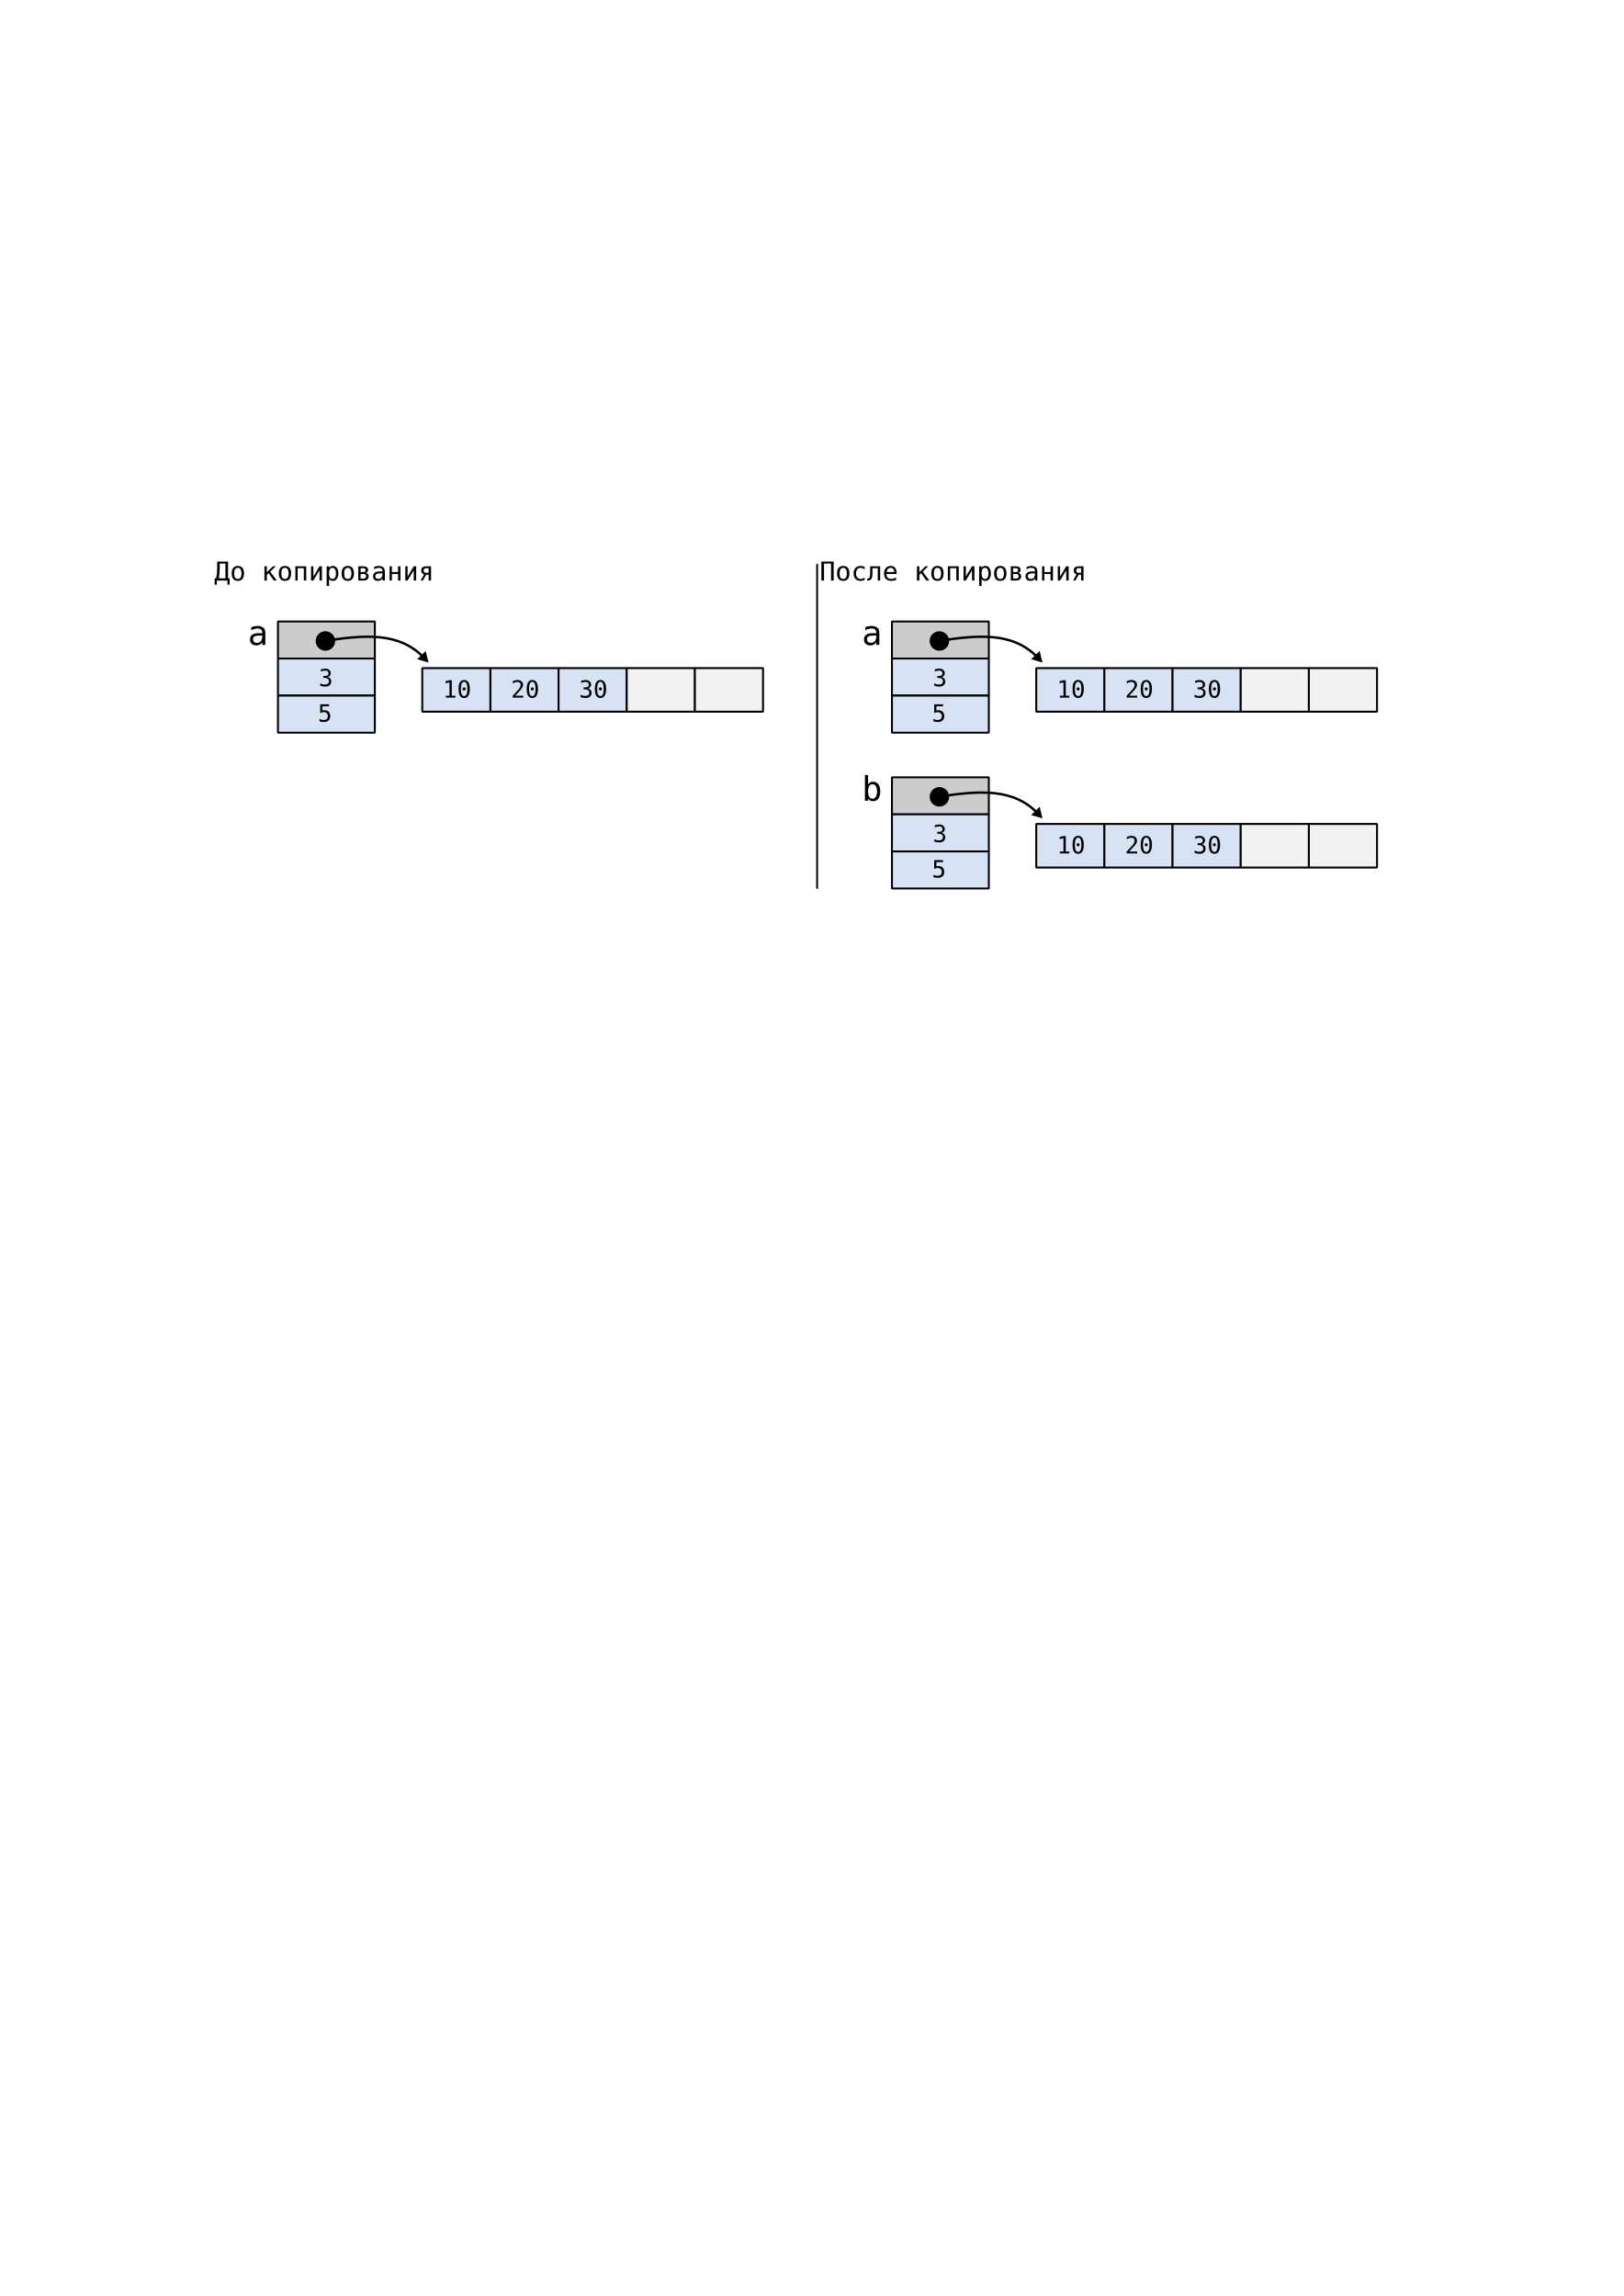
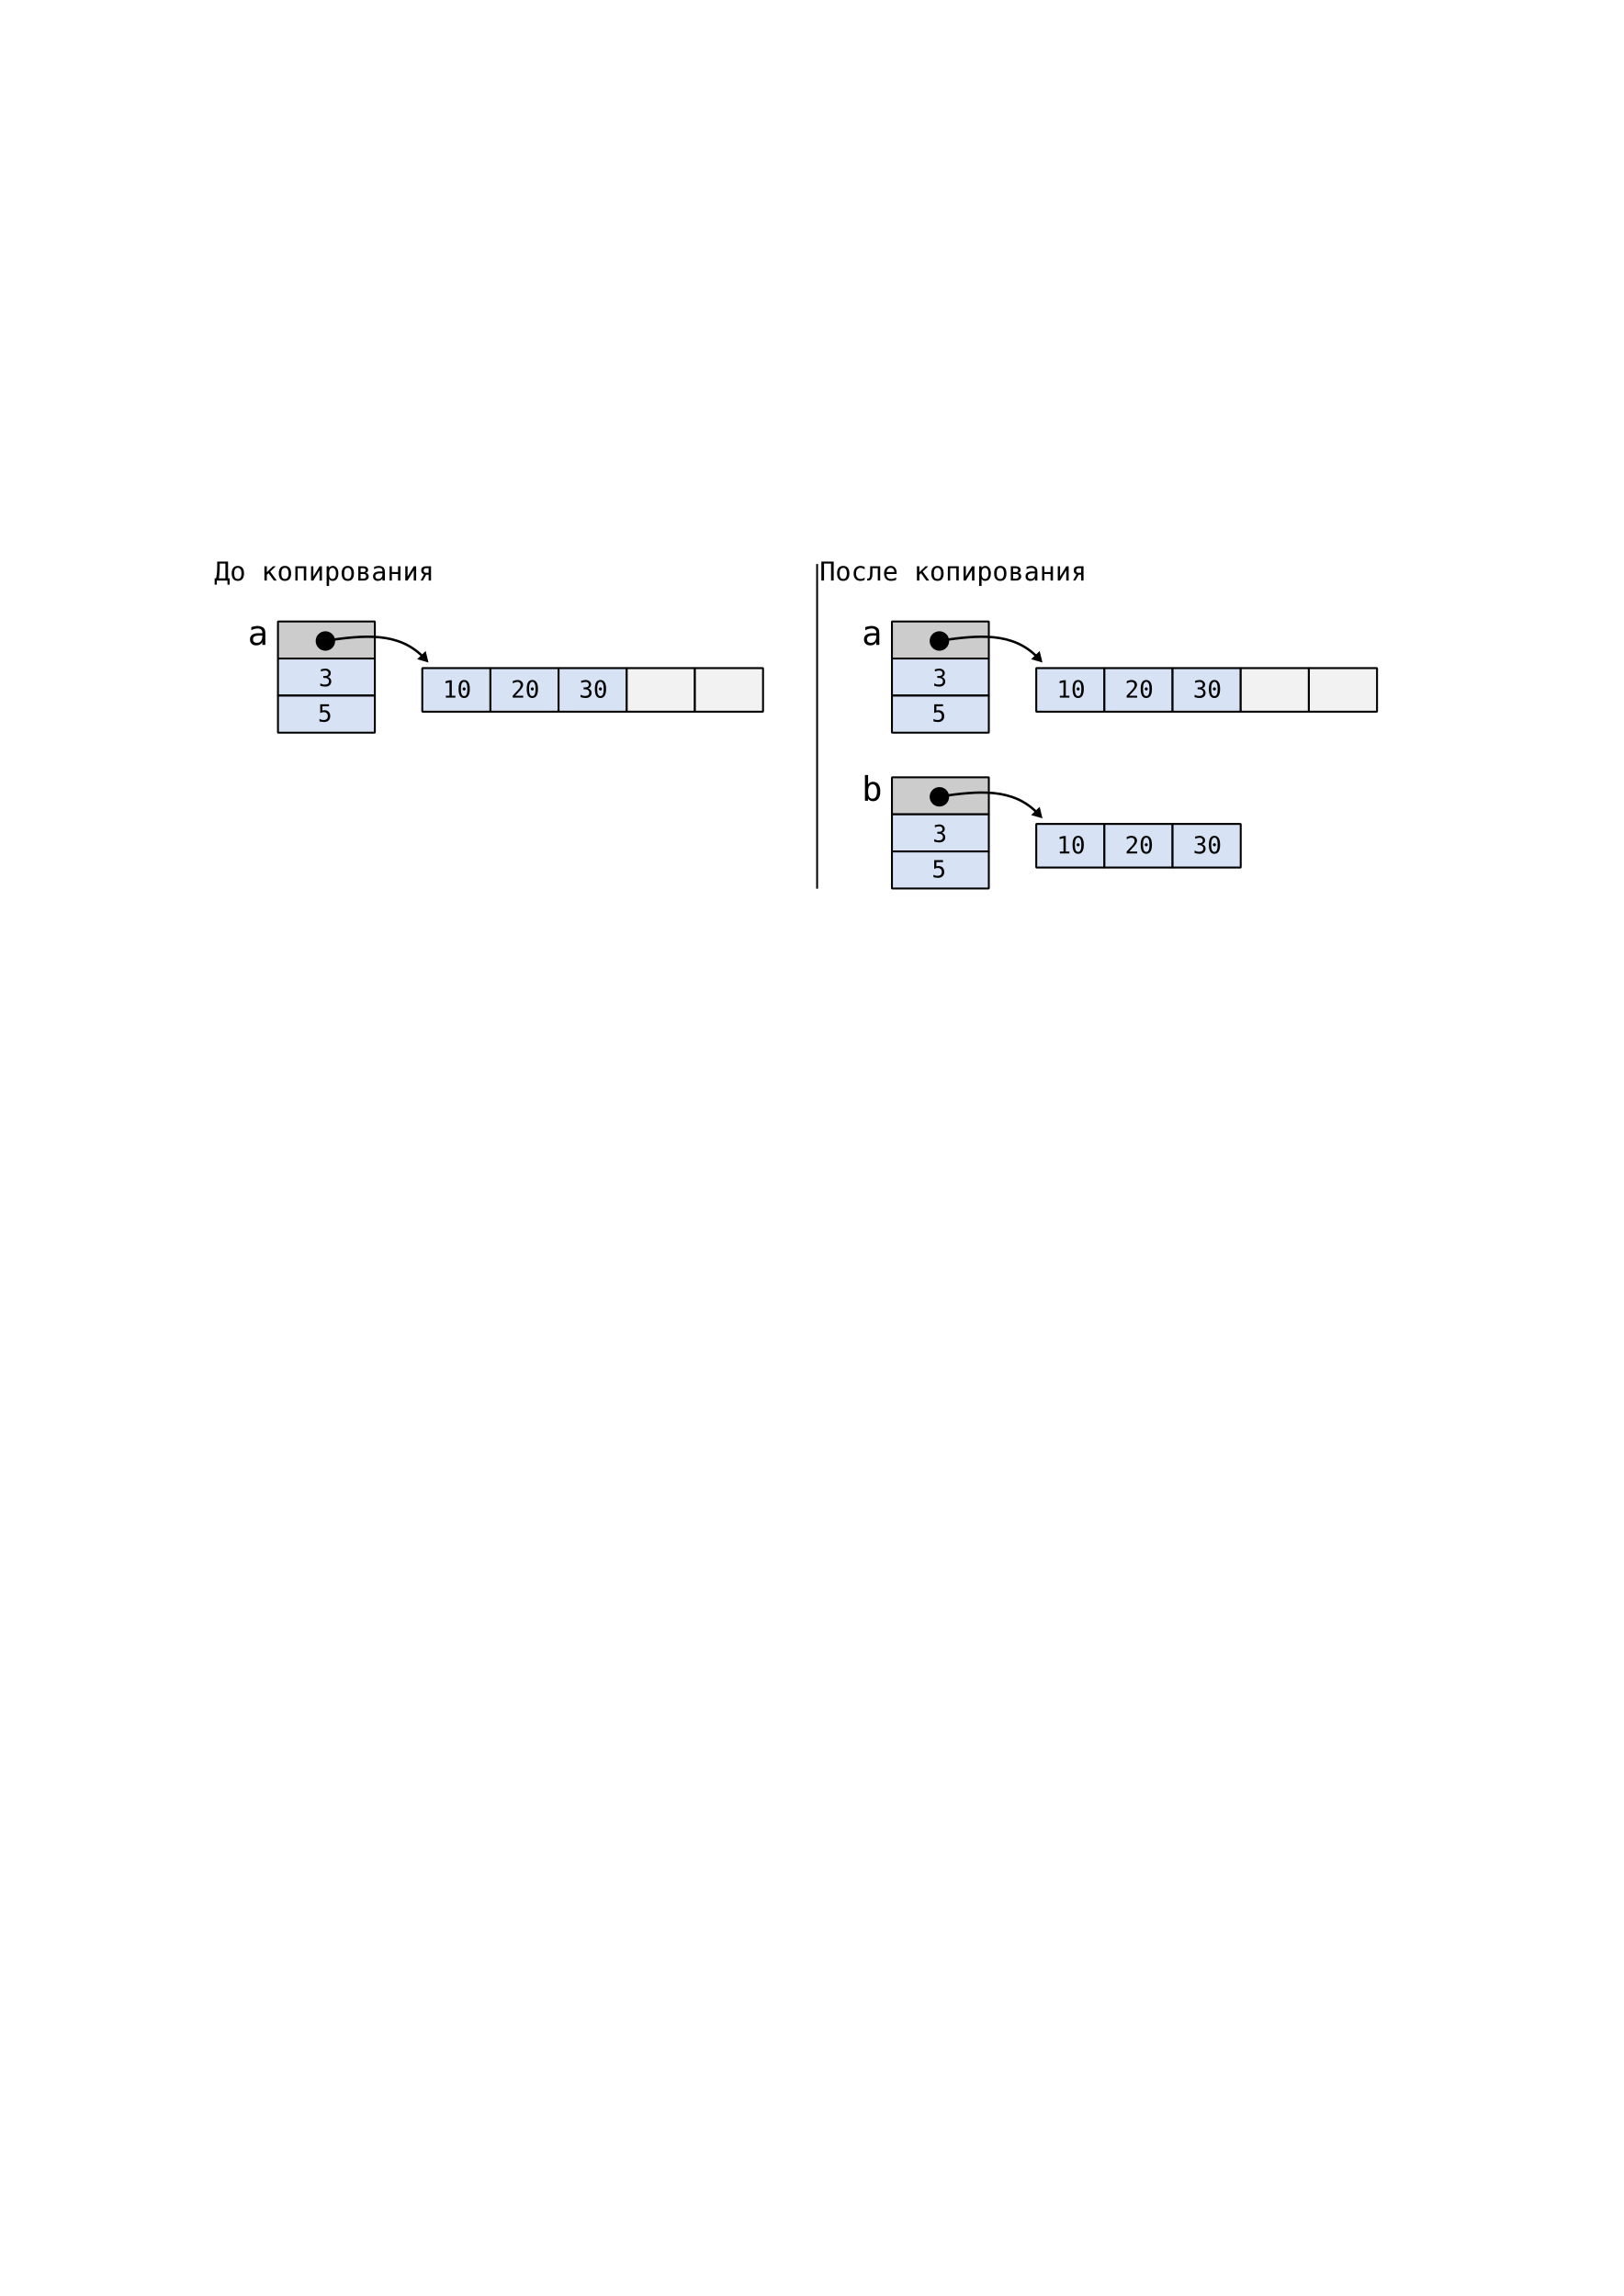
<svg xmlns="http://www.w3.org/2000/svg" width="210mm" height="297mm" viewBox="0 0 210 297" version="1.1" id="svg1380">
  <defs id="defs1374">
    <marker orient="auto" refY="0" refX="0" id="TriangleOutM-5-0" style="overflow:visible">
      <path id="path1197-5-3" d="M 5.77,0 -2.88,5 V -5 Z" style="fill:#000000;fill-opacity:1;fill-rule:evenodd;stroke:#000000;stroke-width:1pt;stroke-opacity:1" transform="scale(0.4)" />
    </marker>
    <marker orient="auto" refY="0" refX="0" id="TriangleOutM-5" style="overflow:visible">
      <path id="path1197-5" d="M 5.77,0 -2.88,5 V -5 Z" style="fill:#000000;fill-opacity:1;fill-rule:evenodd;stroke:#000000;stroke-width:1pt;stroke-opacity:1" transform="scale(0.4)" />
    </marker>
    <marker orient="auto" refY="0" refX="0" id="TriangleOutM" style="overflow:visible">
      <path id="path1197" d="M 5.77,0 -2.88,5 V -5 Z" style="fill:#000000;fill-opacity:1;fill-rule:evenodd;stroke:#000000;stroke-width:1pt;stroke-opacity:1" transform="scale(0.4)" />
    </marker>
    <marker orient="auto" refY="0" refX="0" id="TriangleOutM-8" style="overflow:visible">
      <path id="path1197-3" d="M 5.77,0 -2.88,5 V -5 Z" style="fill:#000000;fill-opacity:1;fill-rule:evenodd;stroke:#000000;stroke-width:1pt;stroke-opacity:1" transform="scale(0.4)" />
    </marker>
  </defs>
  <g id="layer1">
    <rect style="opacity:1;fill:#cccccc;fill-opacity:1;stroke:#000000;stroke-width:0.249;stroke-miterlimit:4;stroke-dasharray:none;stroke-dashoffset:0;stroke-opacity:1" id="rect817" width="12.53" height="4.795" x="115.359" y="80.39" ry="0.029" />
    <rect style="opacity:1;fill:#d7e3f4;fill-opacity:1;stroke:#000000;stroke-width:0.249;stroke-miterlimit:4;stroke-dasharray:none;stroke-dashoffset:0;stroke-opacity:1" id="rect817-8" width="12.53" height="4.795" x="115.359" y="85.185" ry="0.029" />
    <rect style="opacity:1;fill:#d7e3f4;fill-opacity:1;stroke:#000000;stroke-width:0.249;stroke-miterlimit:4;stroke-dasharray:none;stroke-dashoffset:0;stroke-opacity:1" id="rect817-1" width="12.53" height="4.795" x="115.359" y="89.98" ry="0.029" />
    <circle style="opacity:1;fill:#000000;fill-opacity:1;stroke:#000000;stroke-width:0.249;stroke-miterlimit:4;stroke-dasharray:none;stroke-dashoffset:0;stroke-opacity:1" id="path842" cx="121.495" cy="82.916" r="1.135" />
    <rect style="opacity:1;fill:#d7e3f4;fill-opacity:1;stroke:#000000;stroke-width:0.249;stroke-miterlimit:4;stroke-dasharray:none;stroke-dashoffset:0;stroke-opacity:1" id="rect865" width="8.815" height="5.641" x="134.023" y="86.422" ry="0.039" />
    <text xml:space="preserve" style="font-style:normal;font-variant:normal;font-weight:normal;font-stretch:normal;font-size:3.071px;line-height:1.25;font-family:Consolas;-inkscape-font-specification:'Consolas, Normal';font-variant-ligatures:normal;font-variant-caps:normal;font-variant-numeric:normal;font-feature-settings:normal;text-align:start;letter-spacing:0px;word-spacing:0px;writing-mode:lr-tb;text-anchor:start;fill:#000000;fill-opacity:1;stroke:none;stroke-width:0.165" x="136.668" y="90.242" id="text884">
      <tspan id="tspan882" x="136.668" y="90.242" style="stroke-width:0.165">10</tspan>
    </text>
    <rect style="opacity:1;fill:#d7e3f4;fill-opacity:1;stroke:#000000;stroke-width:0.249;stroke-miterlimit:4;stroke-dasharray:none;stroke-dashoffset:0;stroke-opacity:1" id="rect865-1" width="8.815" height="5.641" x="142.838" y="86.422" ry="0.039" />
    <text xml:space="preserve" style="font-style:normal;font-variant:normal;font-weight:normal;font-stretch:normal;font-size:3.071px;line-height:1.25;font-family:Consolas;-inkscape-font-specification:'Consolas, Normal';font-variant-ligatures:normal;font-variant-caps:normal;font-variant-numeric:normal;font-feature-settings:normal;text-align:start;letter-spacing:0px;word-spacing:0px;writing-mode:lr-tb;text-anchor:start;fill:#000000;fill-opacity:1;stroke:none;stroke-width:0.165" x="145.482" y="90.242" id="text884-1">
      <tspan id="tspan882-6" x="145.482" y="90.242" style="stroke-width:0.165">20</tspan>
    </text>
    <rect style="opacity:1;fill:#d7e3f4;fill-opacity:1;stroke:#000000;stroke-width:0.249;stroke-miterlimit:4;stroke-dasharray:none;stroke-dashoffset:0;stroke-opacity:1" id="rect865-0" width="8.815" height="5.641" x="151.653" y="86.422" ry="0.039" />
    <text xml:space="preserve" style="font-style:normal;font-variant:normal;font-weight:normal;font-stretch:normal;font-size:3.071px;line-height:1.25;font-family:Consolas;-inkscape-font-specification:'Consolas, Normal';font-variant-ligatures:normal;font-variant-caps:normal;font-variant-numeric:normal;font-feature-settings:normal;text-align:start;letter-spacing:0px;word-spacing:0px;writing-mode:lr-tb;text-anchor:start;fill:#000000;fill-opacity:1;stroke:none;stroke-width:0.165" x="154.297" y="90.242" id="text884-6">
      <tspan id="tspan882-8" x="154.297" y="90.242" style="stroke-width:0.165">30</tspan>
    </text>
    <rect style="opacity:1;fill:#f2f2f2;fill-opacity:1;stroke:#000000;stroke-width:0.249;stroke-miterlimit:4;stroke-dasharray:none;stroke-dashoffset:0;stroke-opacity:1" id="rect865-0-8" width="8.815" height="5.641" x="160.468" y="86.422" ry="0.039" />
    <rect style="opacity:1;fill:#f2f2f2;fill-opacity:1;stroke:#000000;stroke-width:0.249;stroke-miterlimit:4;stroke-dasharray:none;stroke-dashoffset:0;stroke-opacity:1" id="rect865-1-9-3" width="8.815" height="5.641" x="169.282" y="86.422" ry="0.039" />
    <path style="fill:none;stroke:#000000;stroke-width:0.311;stroke-linecap:butt;stroke-linejoin:miter;stroke-miterlimit:4;stroke-dasharray:none;stroke-opacity:1;marker-end:url(#TriangleOutM)" d="m 121.616,82.867 c 4.934,-0.719 9.393,-1.149 12.6,2.193" id="path1050" />
    <text xml:space="preserve" style="font-style:normal;font-variant:normal;font-weight:normal;font-stretch:normal;font-size:3.071px;line-height:1.25;font-family:Consolas;-inkscape-font-specification:'Consolas, Normal';font-variant-ligatures:normal;font-variant-caps:normal;font-variant-numeric:normal;font-feature-settings:normal;text-align:start;letter-spacing:0px;word-spacing:0px;writing-mode:lr-tb;text-anchor:start;fill:#000000;fill-opacity:1;stroke:none;stroke-width:0.165" x="120.629" y="88.768" id="text2058">
      <tspan id="tspan2056" x="120.629" y="88.768" style="stroke-width:0.165">3</tspan>
    </text>
    <text xml:space="preserve" style="font-style:normal;font-variant:normal;font-weight:normal;font-stretch:normal;font-size:3.071px;line-height:1.25;font-family:Consolas;-inkscape-font-specification:'Consolas, Normal';font-variant-ligatures:normal;font-variant-caps:normal;font-variant-numeric:normal;font-feature-settings:normal;text-align:start;letter-spacing:0px;word-spacing:0px;writing-mode:lr-tb;text-anchor:start;fill:#000000;fill-opacity:1;stroke:none;stroke-width:0.165" x="120.512" y="93.351" id="text2062">
      <tspan id="tspan2060" x="120.512" y="93.351" style="stroke-width:0.165">5</tspan>
    </text>
    <text xml:space="preserve" style="font-style:normal;font-variant:normal;font-weight:normal;font-stretch:normal;font-size:3.071px;line-height:1.25;font-family:Consolas;-inkscape-font-specification:'Consolas, Normal';font-variant-ligatures:normal;font-variant-caps:normal;font-variant-numeric:normal;font-feature-settings:normal;text-align:start;letter-spacing:0px;word-spacing:0px;writing-mode:lr-tb;text-anchor:start;fill:#000000;fill-opacity:1;stroke:none;stroke-width:0.165" x="111.462" y="83.42" id="text2191">
      <tspan id="tspan2189" x="111.462" y="83.42" style="font-size:4.388px;stroke-width:0.165">a</tspan>
    </text>
    <path id="path899" d="m 105.681,72.958 c 0,39.619 0,42 0,42" style="fill:none;stroke:#000000;stroke-width:0.239;stroke-linecap:butt;stroke-linejoin:miter;stroke-miterlimit:4;stroke-dasharray:none;stroke-opacity:1" />
    <rect ry="0.029" y="80.39" x="35.95" height="4.795" width="12.53" id="rect1954" style="opacity:1;fill:#cccccc;fill-opacity:1;stroke:#000000;stroke-width:0.249;stroke-miterlimit:4;stroke-dasharray:none;stroke-dashoffset:0;stroke-opacity:1" />
    <rect ry="0.029" y="85.185" x="35.95" height="4.795" width="12.53" id="rect1956" style="opacity:1;fill:#d7e3f4;fill-opacity:1;stroke:#000000;stroke-width:0.249;stroke-miterlimit:4;stroke-dasharray:none;stroke-dashoffset:0;stroke-opacity:1" />
    <rect ry="0.029" y="89.98" x="35.95" height="4.795" width="12.53" id="rect1958" style="opacity:1;fill:#d7e3f4;fill-opacity:1;stroke:#000000;stroke-width:0.249;stroke-miterlimit:4;stroke-dasharray:none;stroke-dashoffset:0;stroke-opacity:1" />
    <circle r="1.135" cy="82.916" cx="42.086" id="circle1960" style="opacity:1;fill:#000000;fill-opacity:1;stroke:#000000;stroke-width:0.249;stroke-miterlimit:4;stroke-dasharray:none;stroke-dashoffset:0;stroke-opacity:1" />
    <rect ry="0.039" y="86.422" x="54.614" height="5.641" width="8.815" id="rect1962" style="opacity:1;fill:#d7e3f4;fill-opacity:1;stroke:#000000;stroke-width:0.249;stroke-miterlimit:4;stroke-dasharray:none;stroke-dashoffset:0;stroke-opacity:1" />
    <text id="text1966" y="90.242" x="57.258" style="font-style:normal;font-variant:normal;font-weight:normal;font-stretch:normal;font-size:3.071px;line-height:1.25;font-family:Consolas;-inkscape-font-specification:'Consolas, Normal';font-variant-ligatures:normal;font-variant-caps:normal;font-variant-numeric:normal;font-feature-settings:normal;text-align:start;letter-spacing:0px;word-spacing:0px;writing-mode:lr-tb;text-anchor:start;fill:#000000;fill-opacity:1;stroke:none;stroke-width:0.165" xml:space="preserve">
      <tspan style="stroke-width:0.165" y="90.242" x="57.258" id="tspan1964">10</tspan>
    </text>
    <rect ry="0.039" y="86.422" x="63.429" height="5.641" width="8.815" id="rect1968" style="opacity:1;fill:#d7e3f4;fill-opacity:1;stroke:#000000;stroke-width:0.249;stroke-miterlimit:4;stroke-dasharray:none;stroke-dashoffset:0;stroke-opacity:1" />
    <text id="text1972" y="90.242" x="66.073" style="font-style:normal;font-variant:normal;font-weight:normal;font-stretch:normal;font-size:3.071px;line-height:1.25;font-family:Consolas;-inkscape-font-specification:'Consolas, Normal';font-variant-ligatures:normal;font-variant-caps:normal;font-variant-numeric:normal;font-feature-settings:normal;text-align:start;letter-spacing:0px;word-spacing:0px;writing-mode:lr-tb;text-anchor:start;fill:#000000;fill-opacity:1;stroke:none;stroke-width:0.165" xml:space="preserve">
      <tspan style="stroke-width:0.165" y="90.242" x="66.073" id="tspan1970">20</tspan>
    </text>
    <rect ry="0.039" y="86.422" x="72.243" height="5.641" width="8.815" id="rect1974" style="opacity:1;fill:#d7e3f4;fill-opacity:1;stroke:#000000;stroke-width:0.249;stroke-miterlimit:4;stroke-dasharray:none;stroke-dashoffset:0;stroke-opacity:1" />
    <text id="text1978" y="90.242" x="74.888" style="font-style:normal;font-variant:normal;font-weight:normal;font-stretch:normal;font-size:3.071px;line-height:1.25;font-family:Consolas;-inkscape-font-specification:'Consolas, Normal';font-variant-ligatures:normal;font-variant-caps:normal;font-variant-numeric:normal;font-feature-settings:normal;text-align:start;letter-spacing:0px;word-spacing:0px;writing-mode:lr-tb;text-anchor:start;fill:#000000;fill-opacity:1;stroke:none;stroke-width:0.165" xml:space="preserve">
      <tspan style="stroke-width:0.165" y="90.242" x="74.888" id="tspan1976">30</tspan>
    </text>
    <rect ry="0.039" y="86.422" x="81.058" height="5.641" width="8.815" id="rect1980" style="opacity:1;fill:#f2f2f2;fill-opacity:1;stroke:#000000;stroke-width:0.249;stroke-miterlimit:4;stroke-dasharray:none;stroke-dashoffset:0;stroke-opacity:1" />
    <rect ry="0.039" y="86.422" x="89.873" height="5.641" width="8.815" id="rect1982" style="opacity:1;fill:#f2f2f2;fill-opacity:1;stroke:#000000;stroke-width:0.249;stroke-miterlimit:4;stroke-dasharray:none;stroke-dashoffset:0;stroke-opacity:1" />
    <path id="path1984" d="m 42.207,82.867 c 4.934,-0.719 9.393,-1.149 12.6,2.193" style="fill:none;stroke:#000000;stroke-width:0.311;stroke-linecap:butt;stroke-linejoin:miter;stroke-miterlimit:4;stroke-dasharray:none;stroke-opacity:1;marker-end:url(#TriangleOutM)" />
    <text id="text1988" y="88.768" x="41.22" style="font-style:normal;font-variant:normal;font-weight:normal;font-stretch:normal;font-size:3.071px;line-height:1.25;font-family:Consolas;-inkscape-font-specification:'Consolas, Normal';font-variant-ligatures:normal;font-variant-caps:normal;font-variant-numeric:normal;font-feature-settings:normal;text-align:start;letter-spacing:0px;word-spacing:0px;writing-mode:lr-tb;text-anchor:start;fill:#000000;fill-opacity:1;stroke:none;stroke-width:0.165" xml:space="preserve">
      <tspan style="stroke-width:0.165" y="88.768" x="41.22" id="tspan1986">3</tspan>
    </text>
    <text id="text1992" y="93.351" x="41.102" style="font-style:normal;font-variant:normal;font-weight:normal;font-stretch:normal;font-size:3.071px;line-height:1.25;font-family:Consolas;-inkscape-font-specification:'Consolas, Normal';font-variant-ligatures:normal;font-variant-caps:normal;font-variant-numeric:normal;font-feature-settings:normal;text-align:start;letter-spacing:0px;word-spacing:0px;writing-mode:lr-tb;text-anchor:start;fill:#000000;fill-opacity:1;stroke:none;stroke-width:0.165" xml:space="preserve">
      <tspan style="stroke-width:0.165" y="93.351" x="41.102" id="tspan1990">5</tspan>
    </text>
    <text id="text1996" y="83.42" x="32.052" style="font-style:normal;font-variant:normal;font-weight:normal;font-stretch:normal;font-size:3.071px;line-height:1.25;font-family:Consolas;-inkscape-font-specification:'Consolas, Normal';font-variant-ligatures:normal;font-variant-caps:normal;font-variant-numeric:normal;font-feature-settings:normal;text-align:start;letter-spacing:0px;word-spacing:0px;writing-mode:lr-tb;text-anchor:start;fill:#000000;fill-opacity:1;stroke:none;stroke-width:0.165" xml:space="preserve">
      <tspan style="font-size:4.388px;stroke-width:0.165" y="83.42" x="32.052" id="tspan1994">a</tspan>
    </text>
    <rect ry="0.029" y="100.547" x="115.359" height="4.795" width="12.53" id="rect1998" style="opacity:1;fill:#cccccc;fill-opacity:1;stroke:#000000;stroke-width:0.249;stroke-miterlimit:4;stroke-dasharray:none;stroke-dashoffset:0;stroke-opacity:1" />
    <rect ry="0.029" y="105.342" x="115.359" height="4.795" width="12.53" id="rect2000" style="opacity:1;fill:#d7e3f4;fill-opacity:1;stroke:#000000;stroke-width:0.249;stroke-miterlimit:4;stroke-dasharray:none;stroke-dashoffset:0;stroke-opacity:1" />
    <rect ry="0.029" y="110.136" x="115.359" height="4.795" width="12.53" id="rect2002" style="opacity:1;fill:#d7e3f4;fill-opacity:1;stroke:#000000;stroke-width:0.249;stroke-miterlimit:4;stroke-dasharray:none;stroke-dashoffset:0;stroke-opacity:1" />
    <circle r="1.135" cy="103.073" cx="121.495" id="circle2004" style="opacity:1;fill:#000000;fill-opacity:1;stroke:#000000;stroke-width:0.249;stroke-miterlimit:4;stroke-dasharray:none;stroke-dashoffset:0;stroke-opacity:1" />
    <rect ry="0.039" y="106.579" x="134.023" height="5.641" width="8.815" id="rect2006" style="opacity:1;fill:#d7e3f4;fill-opacity:1;stroke:#000000;stroke-width:0.249;stroke-miterlimit:4;stroke-dasharray:none;stroke-dashoffset:0;stroke-opacity:1" />
    <text id="text2010" y="110.399" x="136.668" style="font-style:normal;font-variant:normal;font-weight:normal;font-stretch:normal;font-size:3.071px;line-height:1.25;font-family:Consolas;-inkscape-font-specification:'Consolas, Normal';font-variant-ligatures:normal;font-variant-caps:normal;font-variant-numeric:normal;font-feature-settings:normal;text-align:start;letter-spacing:0px;word-spacing:0px;writing-mode:lr-tb;text-anchor:start;fill:#000000;fill-opacity:1;stroke:none;stroke-width:0.165" xml:space="preserve">
      <tspan style="stroke-width:0.165" y="110.399" x="136.668" id="tspan2008">10</tspan>
    </text>
    <rect ry="0.039" y="106.579" x="142.838" height="5.641" width="8.815" id="rect2012" style="opacity:1;fill:#d7e3f4;fill-opacity:1;stroke:#000000;stroke-width:0.249;stroke-miterlimit:4;stroke-dasharray:none;stroke-dashoffset:0;stroke-opacity:1" />
    <text id="text2016" y="110.399" x="145.482" style="font-style:normal;font-variant:normal;font-weight:normal;font-stretch:normal;font-size:3.071px;line-height:1.25;font-family:Consolas;-inkscape-font-specification:'Consolas, Normal';font-variant-ligatures:normal;font-variant-caps:normal;font-variant-numeric:normal;font-feature-settings:normal;text-align:start;letter-spacing:0px;word-spacing:0px;writing-mode:lr-tb;text-anchor:start;fill:#000000;fill-opacity:1;stroke:none;stroke-width:0.165" xml:space="preserve">
      <tspan style="stroke-width:0.165" y="110.399" x="145.482" id="tspan2014">20</tspan>
    </text>
    <rect ry="0.039" y="106.579" x="151.653" height="5.641" width="8.815" id="rect2018" style="opacity:1;fill:#d7e3f4;fill-opacity:1;stroke:#000000;stroke-width:0.249;stroke-miterlimit:4;stroke-dasharray:none;stroke-dashoffset:0;stroke-opacity:1" />
    <text id="text2022" y="110.399" x="154.297" style="font-style:normal;font-variant:normal;font-weight:normal;font-stretch:normal;font-size:3.071px;line-height:1.25;font-family:Consolas;-inkscape-font-specification:'Consolas, Normal';font-variant-ligatures:normal;font-variant-caps:normal;font-variant-numeric:normal;font-feature-settings:normal;text-align:start;letter-spacing:0px;word-spacing:0px;writing-mode:lr-tb;text-anchor:start;fill:#000000;fill-opacity:1;stroke:none;stroke-width:0.165" xml:space="preserve">
      <tspan style="stroke-width:0.165" y="110.399" x="154.297" id="tspan2020">30</tspan>
    </text>
-     <rect ry="0.039" y="106.579" x="160.468" height="5.641" width="8.815" id="rect2024" style="opacity:1;fill:#f2f2f2;fill-opacity:1;stroke:#000000;stroke-width:0.249;stroke-miterlimit:4;stroke-dasharray:none;stroke-dashoffset:0;stroke-opacity:1" />
-     <rect ry="0.039" y="106.579" x="169.282" height="5.641" width="8.815" id="rect2026" style="opacity:1;fill:#f2f2f2;fill-opacity:1;stroke:#000000;stroke-width:0.249;stroke-miterlimit:4;stroke-dasharray:none;stroke-dashoffset:0;stroke-opacity:1" />
    <path id="path2028" d="m 121.616,103.024 c 4.934,-0.719 9.393,-1.149 12.6,2.193" style="fill:none;stroke:#000000;stroke-width:0.311;stroke-linecap:butt;stroke-linejoin:miter;stroke-miterlimit:4;stroke-dasharray:none;stroke-opacity:1;marker-end:url(#TriangleOutM)" />
    <text id="text2032" y="108.924" x="120.629" style="font-style:normal;font-variant:normal;font-weight:normal;font-stretch:normal;font-size:3.071px;line-height:1.25;font-family:Consolas;-inkscape-font-specification:'Consolas, Normal';font-variant-ligatures:normal;font-variant-caps:normal;font-variant-numeric:normal;font-feature-settings:normal;text-align:start;letter-spacing:0px;word-spacing:0px;writing-mode:lr-tb;text-anchor:start;fill:#000000;fill-opacity:1;stroke:none;stroke-width:0.165" xml:space="preserve">
      <tspan style="stroke-width:0.165" y="108.924" x="120.629" id="tspan2030">3</tspan>
    </text>
    <text id="text2036" y="113.508" x="120.512" style="font-style:normal;font-variant:normal;font-weight:normal;font-stretch:normal;font-size:3.071px;line-height:1.25;font-family:Consolas;-inkscape-font-specification:'Consolas, Normal';font-variant-ligatures:normal;font-variant-caps:normal;font-variant-numeric:normal;font-feature-settings:normal;text-align:start;letter-spacing:0px;word-spacing:0px;writing-mode:lr-tb;text-anchor:start;fill:#000000;fill-opacity:1;stroke:none;stroke-width:0.165" xml:space="preserve">
      <tspan style="stroke-width:0.165" y="113.508" x="120.512" id="tspan2034">5</tspan>
    </text>
    <text id="text2040" y="103.577" x="111.462" style="font-style:normal;font-variant:normal;font-weight:normal;font-stretch:normal;font-size:3.071px;line-height:1.25;font-family:Consolas;-inkscape-font-specification:'Consolas, Normal';font-variant-ligatures:normal;font-variant-caps:normal;font-variant-numeric:normal;font-feature-settings:normal;text-align:start;letter-spacing:0px;word-spacing:0px;writing-mode:lr-tb;text-anchor:start;fill:#000000;fill-opacity:1;stroke:none;stroke-width:0.165" xml:space="preserve">
      <tspan style="font-size:4.388px;stroke-width:0.165" y="103.577" x="111.462" id="tspan2038">b</tspan>
    </text>
    <text xml:space="preserve" style="font-style:normal;font-variant:normal;font-weight:normal;font-stretch:normal;font-size:2.428px;line-height:1.25;font-family:Consolas;-inkscape-font-specification:'Consolas, Normal';font-variant-ligatures:normal;font-variant-caps:normal;font-variant-numeric:normal;font-feature-settings:normal;text-align:start;letter-spacing:0px;word-spacing:0px;writing-mode:lr-tb;text-anchor:start;fill:#000000;fill-opacity:1;stroke:none;stroke-width:0.13" x="45.589" y="75.094" id="text102">
      <tspan id="tspan100" x="45.589" y="75.094" style="font-size:3.374px;text-align:center;text-anchor:middle;stroke-width:0.13">До копирования</tspan>
    </text>
    <text id="text2056" y="75.094" x="126.931" style="font-style:normal;font-variant:normal;font-weight:normal;font-stretch:normal;font-size:2.428px;line-height:1.25;font-family:Consolas;-inkscape-font-specification:'Consolas, Normal';font-variant-ligatures:normal;font-variant-caps:normal;font-variant-numeric:normal;font-feature-settings:normal;text-align:start;letter-spacing:0px;word-spacing:0px;writing-mode:lr-tb;text-anchor:start;fill:#000000;fill-opacity:1;stroke:none;stroke-width:0.13" xml:space="preserve">
      <tspan style="font-size:3.374px;text-align:center;text-anchor:middle;stroke-width:0.13" y="75.094" x="126.931" id="tspan2054">После копирования</tspan>
    </text>
  </g>
</svg>
